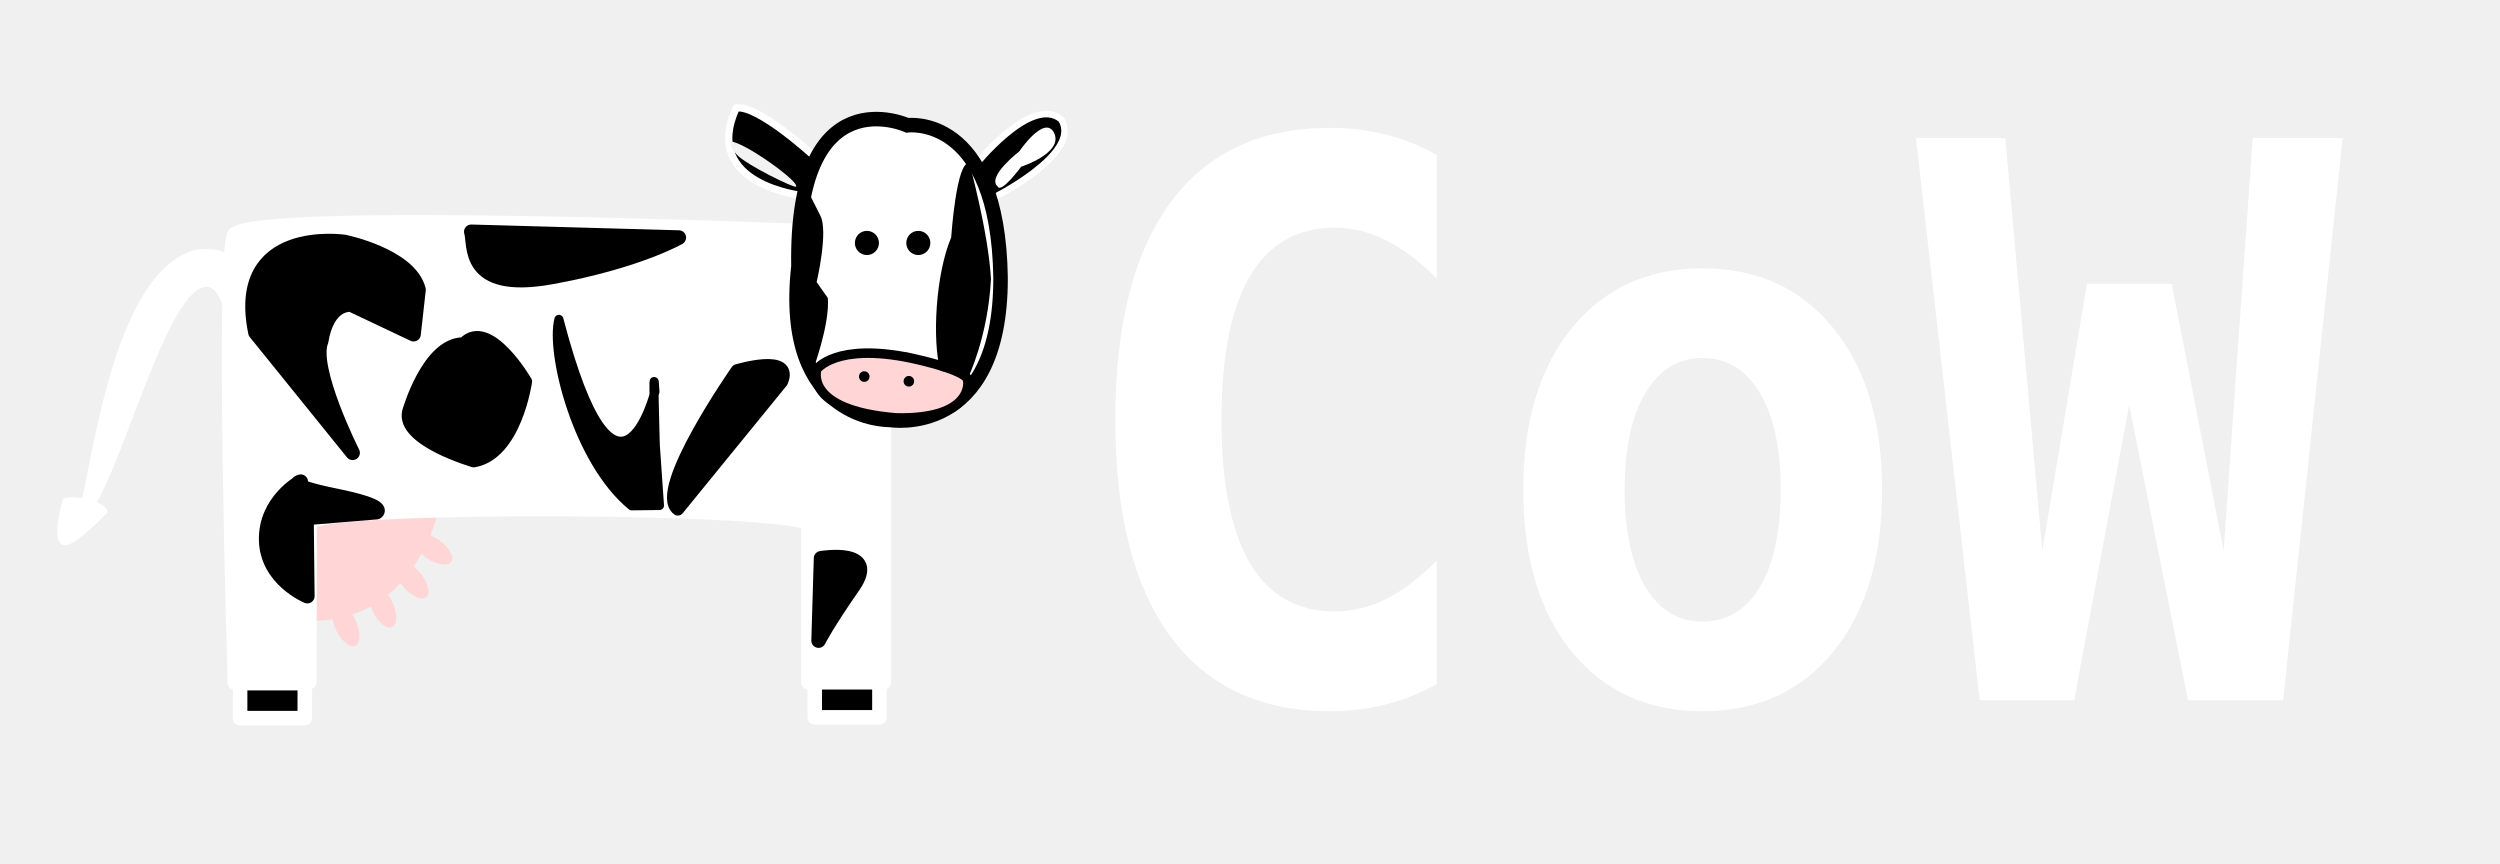
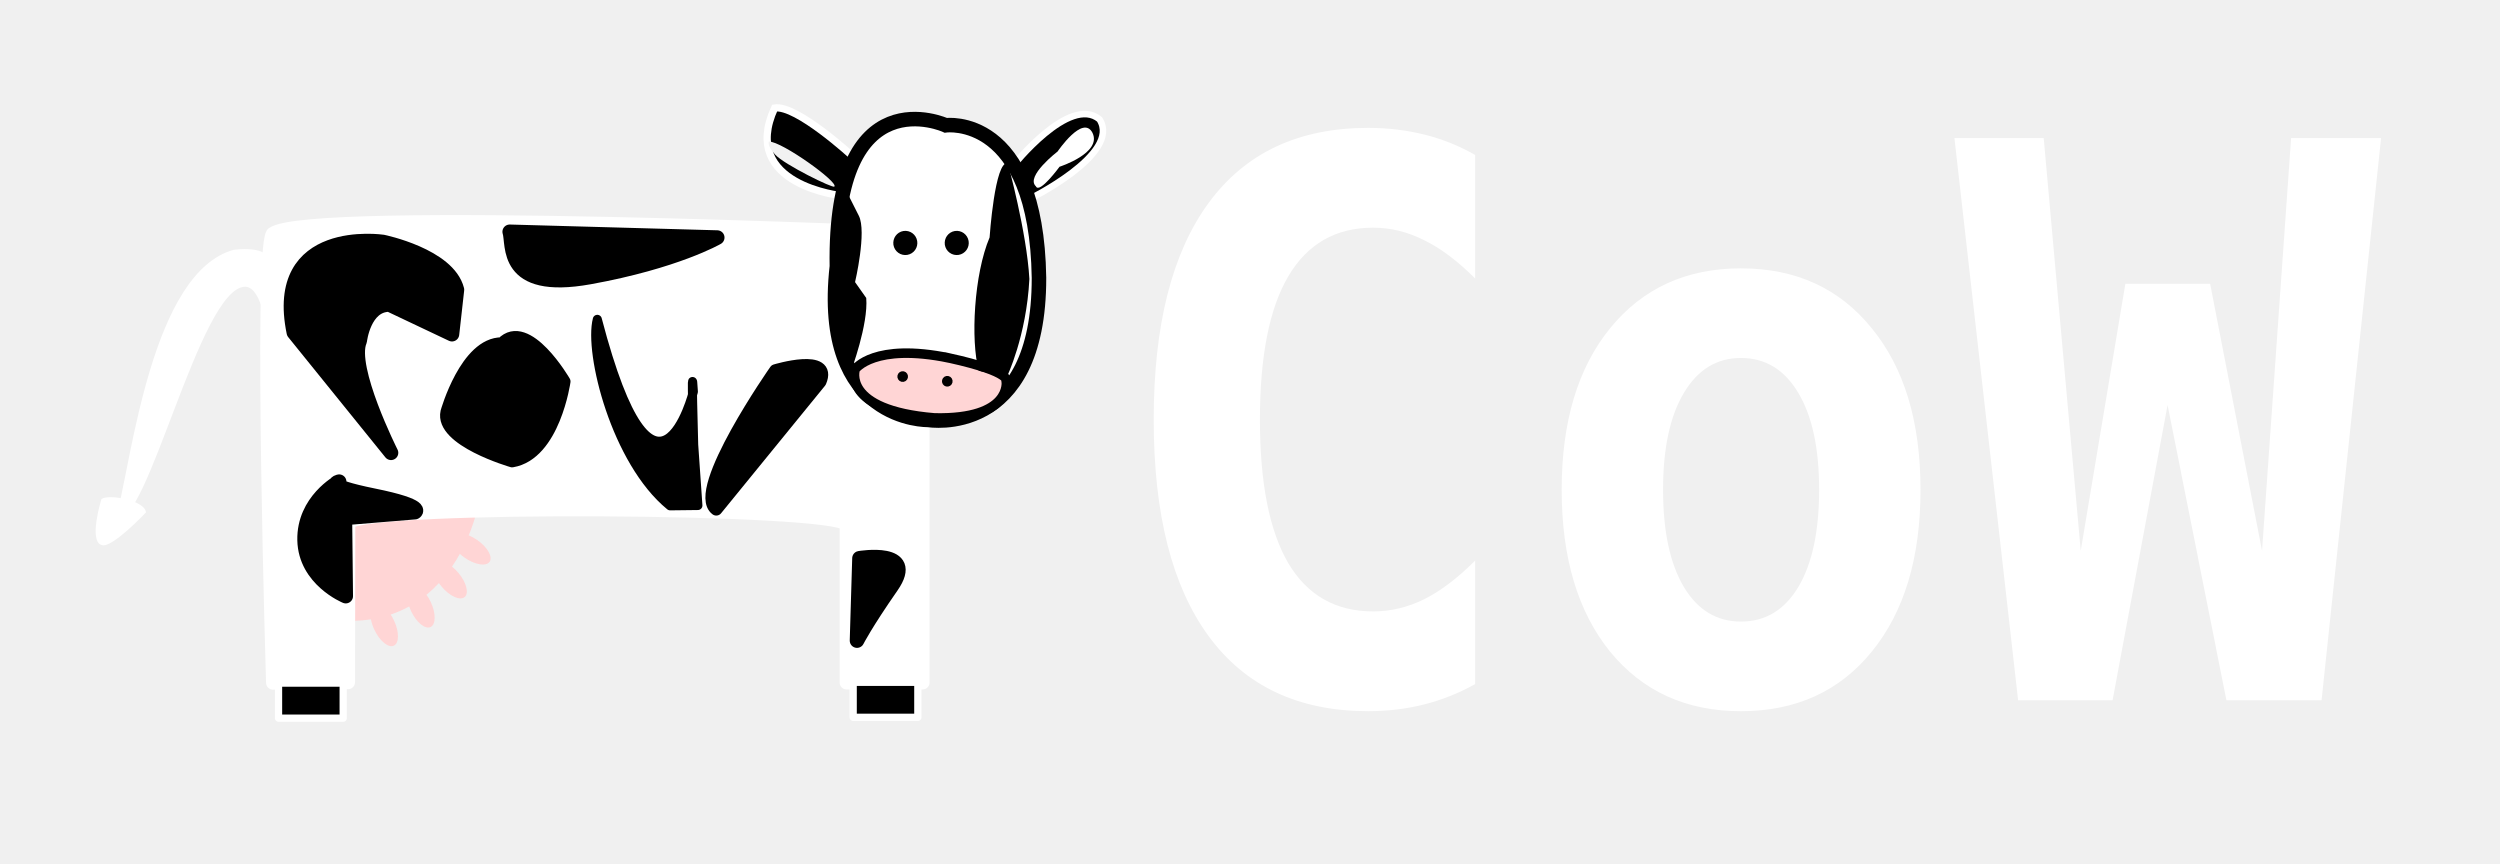
<svg xmlns="http://www.w3.org/2000/svg" width="137.747mm" height="47.564mm" viewBox="0 0 137.747 47.564" version="1.1" id="svg1">
  <defs id="defs1" />
  <g id="layer1">
-     <path id="path2" style="fill:#ffd5d5;stroke:none;stroke-width:0.6;stroke-linejoin:round;stroke-dasharray:none;stroke-opacity:1" d="m 16.412,27.616 -0.027,6.563 c 0.705,0.061 1.348,0.037 1.936,-0.054 a 1.25,0.598 64.722 0 0 0.19,0.575 1.25,0.598 64.722 0 0 1.074,0.875 1.25,0.598 64.722 0 0 0.007,-1.385 1.25,0.598 64.722 0 0 -0.185,-0.328 c 0.366,-0.123 0.706,-0.274 1.021,-0.447 a 1.25,0.598 64.722 0 0 0.105,0.258 1.25,0.598 64.722 0 0 1.074,0.875 1.25,0.598 64.722 0 0 0.007,-1.385 1.25,0.598 64.722 0 0 -0.231,-0.393 c 0.248,-0.203 0.475,-0.419 0.684,-0.644 a 1.25,0.598 49.722 0 0 0.155,0.203 1.25,0.598 49.722 0 0 1.264,0.567 1.25,0.598 49.722 0 0 -0.352,-1.339 1.25,0.598 49.722 0 0 -0.346,-0.337 c 0.16,-0.234 0.304,-0.47 0.433,-0.703 a 1.25,0.598 34.722 0 0 0.272,0.217 1.25,0.598 34.722 0 0 1.367,0.22 1.25,0.598 34.722 0 0 -0.686,-1.203 1.25,0.598 34.722 0 0 -0.464,-0.254 c 0.416,-1.009 0.547,-1.777 0.547,-1.777 z" />
-     <path style="fill:#ffffff;stroke:#ffffff;stroke-width:0.763;stroke-linejoin:round;stroke-dasharray:none;stroke-opacity:1" d="m 12.911,12.891 c 1.893,-1.483 35.808,0 35.808,0 v 24.715 h -4.191 V 28.889 C 43.938,27.89 18.213,27.736 17.079,28.78 l -0.015,8.81 -4.14,0.028 c 0,0 -0.714,-23.635 -0.014,-24.728 z" id="path6" />
-     <path style="fill:#ffffff;stroke:none;stroke-width:0.8;stroke-linejoin:round;stroke-dasharray:none;stroke-opacity:1" d="m 12.608,18.466 c 0,0 -0.236,-2.629 -1.208,-2.668 -2.517,0 -5.428,13.469 -7.109,12.73 0.861,-3.368 1.98,-13.541 6.476,-14.766 1.751,-0.195 1.9,0.44 1.9,0.44 z" id="path7" />
-     <rect style="fill:#000000;stroke:#ffffff;stroke-width:0.8;stroke-linejoin:round;stroke-dasharray:none;stroke-opacity:1" id="rect8" width="3.563" height="1.929" x="13.23" y="37.64" />
-     <rect style="fill:#000000;stroke:#ffffff;stroke-width:0.8;stroke-linejoin:round;stroke-dasharray:none;stroke-opacity:1" id="rect9" width="3.563" height="1.929" x="44.892" y="37.594" />
-     <path style="fill:#ffffff;stroke:none;stroke-width:0.8;stroke-linejoin:round;stroke-dasharray:none;stroke-opacity:1" d="M 5.924,28.234 C 5.894,27.584 3.886,27.2 3.473,27.496 c 0,0 -0.738,2.363 0.03,2.54 0.561,0.177 2.422,-1.802 2.422,-1.802 z" id="path25" />
-     <path style="fill:#000000;stroke:#000000;stroke-width:0.8;stroke-linecap:round;stroke-linejoin:round;stroke-dasharray:none" d="m 23.061,15.963 c -0.481,-1.893 -4.085,-2.632 -4.085,-2.632 0,0 -6.121,-0.913 -4.902,4.992 l 5.355,6.626 c 0,0 -2.366,-4.696 -1.725,-6.172 0,0 0.222,-1.997 1.634,-1.997 l 3.449,1.634 z" id="path27" />
-     <path style="fill:#000000;stroke:#000000;stroke-width:0.632;stroke-linecap:round;stroke-linejoin:round;stroke-dasharray:none" d="m 25.538,18.901 c 1.397,-1.451 3.464,2.117 3.464,2.117 0,0 -0.564,4.027 -2.902,4.417 0,0 -3.992,-1.147 -3.631,-2.741 0,0 1.069,-3.809 3.069,-3.793 z" id="path57" />
-     <path style="fill:#000000;stroke:#000000;stroke-width:0.5;stroke-linecap:round;stroke-linejoin:round;stroke-dasharray:none" d="m 30.795,17.596 c -0.481,1.861 1.028,7.835 4.012,10.274 l 1.529,-0.018 -0.232,-3.345 c 0,0 -0.147,-5.162 -0.017,-2.924 0,0 -2.084,8.273 -5.293,-3.987 z" id="path58" />
-     <path style="fill:#000000;stroke:#000000;stroke-width:0.681;stroke-linecap:round;stroke-linejoin:round;stroke-dasharray:none" d="m 37.349,28.067 c -1.388,-1.023 3.257,-7.657 3.257,-7.657 0,0 3.155,-0.956 2.474,0.624 z" id="path59" />
-     <path style="fill:#000000;stroke:#ffffff;stroke-width:0.359;stroke-dasharray:none;stroke-opacity:1" d="m 53.681,9.162 c 0,0 3.129,-3.958 4.783,-2.587 1.248,1.919 -3.976,4.452 -3.976,4.452 z" id="path60" />
-     <path style="fill:#000000;stroke:#ffffff;stroke-width:0.4;stroke-dasharray:none;stroke-opacity:1" d="m 44.282,10.785 c 0,0 -5.679,-0.568 -3.717,-4.834 1.204,-0.192 4.294,2.656 4.294,2.656 z" id="path61" />
-     <path style="fill:#ffffff;stroke:#000000;stroke-width:0.8;stroke-dasharray:none" d="m 49.994,6.904 c 0,0 -6.173,-2.827 -6,7.773 -0.964,8.607 5.032,8.46 5.032,8.46 0,0 6.121,1.039 6.104,-7.834 -0.136,-9.083 -5.136,-8.399 -5.136,-8.399 z" id="path62" />
-     <path style="fill:#ffd5d5;stroke:#000000;stroke-width:0.526;stroke-dasharray:none" d="m 50.191,19.728 c -4.153,-0.86 -5.185,0.612 -5.185,0.612 0,0 -0.776,2.267 4.37,2.687 4.268,0.093 3.952,-2.007 3.952,-2.007 0,0 0.421,-0.505 -3.137,-1.293 z" id="path75" />
-     <path style="fill:#000000;stroke:#000000;stroke-width:0.718;stroke-linejoin:round;stroke-dasharray:none" id="path76" d="m 47.466,13.435 a 0.304,0.307 0 0 1 0.251,-0.352 0.304,0.307 0 0 1 0.348,0.254 0.304,0.307 0 0 1 -0.251,0.353 0.304,0.307 0 0 1 -0.349,-0.254 l 0.3,-0.049 z" />
-     <path style="fill:#000000;stroke:#000000;stroke-width:0.718;stroke-linejoin:round;stroke-dasharray:none" id="path77" d="m 50.299,13.435 a 0.304,0.307 0 0 1 0.251,-0.352 0.304,0.307 0 0 1 0.348,0.254 0.304,0.307 0 0 1 -0.251,0.353 0.304,0.307 0 0 1 -0.349,-0.254 l 0.3,-0.049 z" />
-     <path style="fill:#000000;stroke:none;stroke-width:0.713;stroke-dasharray:none" d="m 53.411,8.994 c -0.716,-0.174 -1.002,4.088 -1.002,4.088 -0.859,2.029 -1.055,5.667 -0.596,7.348 l 1.548,0.336 c 0,0 1.079,-2.233 1.24,-5.394 -0.144,-2.583 -1.189,-6.378 -1.189,-6.378 z" id="path78" />
-     <path style="fill:#000000;stroke:none;stroke-width:1.023;stroke-dasharray:none" d="m 44.256,10.011 0.945,1.872 c 0.452,0.874 -0.205,3.661 -0.205,3.661 l 0.616,0.874 c 0.123,1.456 -0.836,4.02 -0.836,4.02 -0.945,-1.414 -0.521,-10.426 -0.521,-10.426 z" id="path79" />
-     <path style="fill:#f2f2f2;stroke:none;stroke-width:0.713;stroke-dasharray:none" d="m 40.25,7.8 c 0.699,-0.021 3.858,2.245 3.605,2.48 C 43.814,10.403 41.09,9.071 40.594,8.518 40.129,8.036 40.25,7.8 40.25,7.8 Z" id="path80" />
-     <path style="fill:#ffffff;stroke:none;stroke-width:0.8;stroke-dasharray:none" d="M 54.963,10.268 C 54.362,9.724 56.157,8.346 56.157,8.346 c 0,0 1.387,-2.052 1.919,-1.031 0.544,1.113 -1.814,1.873 -1.814,1.873 0,0 -1.107,1.513 -1.3,1.08 z" id="path81" />
-     <path style="fill:#000000;stroke:#000000;stroke-width:0.318;stroke-linejoin:round;stroke-dasharray:none" id="path82" d="m 47.488,20.77 a 0.134,0.136 0 0 1 0.111,-0.156 0.134,0.136 0 0 1 0.154,0.113 0.134,0.136 0 0 1 -0.111,0.156 0.134,0.136 0 0 1 -0.154,-0.112 l 0.133,-0.022 z" />
-     <path style="fill:#000000;stroke:#000000;stroke-width:0.318;stroke-linejoin:round;stroke-dasharray:none" id="path87" d="m 49.945,21.029 a 0.134,0.136 0 0 1 0.111,-0.156 0.134,0.136 0 0 1 0.154,0.113 0.134,0.136 0 0 1 -0.111,0.156 0.134,0.136 0 0 1 -0.154,-0.112 l 0.133,-0.022 z" />
-     <path style="fill:#000000;stroke:#000000;stroke-width:0.8;stroke-linecap:round;stroke-linejoin:round;stroke-dasharray:none" d="m 25.966,12.771 c 0.227,0.681 -0.363,3.358 4.402,2.496 4.765,-0.862 7.035,-2.178 7.035,-2.178 z" id="path88" />
-     <path style="fill:#000000;stroke:#000000;stroke-width:0.8;stroke-linecap:round;stroke-linejoin:round;stroke-dasharray:none" d="m 45.239,30.759 c 0,0 3.222,-0.545 1.77,1.543 -1.452,2.088 -1.906,2.995 -1.906,2.995 z" id="path96" />
-     <path style="fill:#000000;stroke:#000000;stroke-width:0.8;stroke-linecap:round;stroke-linejoin:round;stroke-dasharray:none" d="m 16.934,32.847 c 0,0 -2.224,-0.908 -2.269,-3.086 -0.045,-2.178 1.906,-3.222 1.906,-3.222 0,0 -0.998,0.182 1.906,0.772 2.905,0.59 2.269,0.908 2.269,0.908 l -3.858,0.318 z" id="path97" />
-     <path d="m 79.163,37.692 q -1.335,0.747 -2.803,1.12 -1.468,0.373 -3.089,0.373 -5.758,0 -8.789,-4.129 -3.031,-4.129 -3.031,-11.93 0,-7.822 3.031,-11.951 3.031,-4.129 8.789,-4.129 1.621,0 3.108,0.373 1.487,0.373 2.784,1.12 V 15.346 q -1.449,-1.452 -2.822,-2.116 -1.354,-0.685 -2.803,-0.685 -3.089,0 -4.671,2.677 -1.563,2.656 -1.563,7.905 0,5.229 1.563,7.905 1.582,2.656 4.671,2.656 1.449,0 2.803,-0.664 1.373,-0.685 2.822,-2.137 z M 93.806,19.724 q -2.002,0 -3.146,1.93 -1.144,1.909 -1.144,5.332 0,3.423 1.144,5.353 1.144,1.909 3.146,1.909 2.021,0 3.165,-1.909 1.144,-1.93 1.144,-5.353 0,-3.423 -1.144,-5.332 -1.144,-1.93 -3.165,-1.93 z m -9.876,7.262 q 0,-5.623 2.669,-8.901 2.688,-3.299 7.207,-3.299 4.538,0 7.207,3.299 2.688,3.278 2.688,8.901 0,5.623 -2.688,8.922 -2.669,3.278 -7.207,3.278 -4.519,0 -7.207,-3.278 -2.669,-3.299 -2.669,-8.922 z M 105.57,7.607 h 4.919 l 2.04,22.74 2.459,-14.71 h 4.671 l 2.86,14.71 1.602,-22.74 h 4.957 l -3.279,30.977 h -5.243 l -3.241,-16.267 -3.031,16.267 h -5.205 z" id="text97" style="font-weight:bold;font-size:41.964px;font-family:Menlo;-inkscape-font-specification:'Menlo Bold';stroke:none;stroke-width:1.031;stroke-linecap:round;stroke-linejoin:round;fill:#ffffff" aria-label="CoW" />
+     <g id="g2" transform="translate(2.116667)">
+       <g id="g1">
+         <path id="path2" style="fill:#ffd5d5;stroke:none;stroke-width:0.6;stroke-linejoin:round;stroke-dasharray:none;stroke-opacity:1" d="m 16.412,27.616 -0.027,6.563 c 0.705,0.061 1.348,0.037 1.936,-0.054 a 1.25,0.598 64.722 0 0 0.19,0.575 1.25,0.598 64.722 0 0 1.074,0.875 1.25,0.598 64.722 0 0 0.007,-1.385 1.25,0.598 64.722 0 0 -0.185,-0.328 c 0.366,-0.123 0.706,-0.274 1.021,-0.447 a 1.25,0.598 64.722 0 0 0.105,0.258 1.25,0.598 64.722 0 0 1.074,0.875 1.25,0.598 64.722 0 0 0.007,-1.385 1.25,0.598 64.722 0 0 -0.231,-0.393 c 0.248,-0.203 0.475,-0.419 0.684,-0.644 a 1.25,0.598 49.722 0 0 0.155,0.203 1.25,0.598 49.722 0 0 1.264,0.567 1.25,0.598 49.722 0 0 -0.352,-1.339 1.25,0.598 49.722 0 0 -0.346,-0.337 c 0.16,-0.234 0.304,-0.47 0.433,-0.703 a 1.25,0.598 34.722 0 0 0.272,0.217 1.25,0.598 34.722 0 0 1.367,0.22 1.25,0.598 34.722 0 0 -0.686,-1.203 1.25,0.598 34.722 0 0 -0.464,-0.254 c 0.416,-1.009 0.547,-1.777 0.547,-1.777 z" />
+         <path style="fill:#ffffff;stroke:#ffffff;stroke-width:0.763;stroke-linejoin:round;stroke-dasharray:none;stroke-opacity:1" d="m 12.911,12.891 c 1.893,-1.483 35.808,0 35.808,0 v 24.715 h -4.191 V 28.889 C 43.938,27.89 18.213,27.736 17.079,28.78 l -0.015,8.81 -4.14,0.028 c 0,0 -0.714,-23.635 -0.014,-24.728 z" id="path6" />
+         <path style="fill:#ffffff;stroke:none;stroke-width:0.8;stroke-linejoin:round;stroke-dasharray:none;stroke-opacity:1" d="m 12.608,18.466 c 0,0 -0.236,-2.629 -1.208,-2.668 -2.517,0 -5.428,13.469 -7.109,12.73 0.861,-3.368 1.98,-13.541 6.476,-14.766 1.751,-0.195 1.9,0.44 1.9,0.44 z" id="path7" />
+         <rect style="fill:#000000;stroke:#ffffff;stroke-width:0.4;stroke-linejoin:round;stroke-dasharray:none;stroke-opacity:1" id="rect8" width="3.563" height="1.929" x="13.23" y="37.64" />
+         <rect style="fill:#000000;stroke:#ffffff;stroke-width:0.4;stroke-linejoin:round;stroke-dasharray:none;stroke-opacity:1" id="rect9" width="3.563" height="1.929" x="44.892" y="37.594" />
+         <path style="fill:#ffffff;stroke:none;stroke-width:0.8;stroke-linejoin:round;stroke-dasharray:none;stroke-opacity:1" d="M 5.924,28.234 C 5.894,27.584 3.886,27.2 3.473,27.496 c 0,0 -0.738,2.363 0.03,2.54 0.561,0.177 2.422,-1.802 2.422,-1.802 z" id="path25" />
+         <path style="fill:#000000;stroke:#000000;stroke-width:0.8;stroke-linecap:round;stroke-linejoin:round;stroke-dasharray:none" d="m 23.061,15.963 c -0.481,-1.893 -4.085,-2.632 -4.085,-2.632 0,0 -6.121,-0.913 -4.902,4.992 l 5.355,6.626 c 0,0 -2.366,-4.696 -1.725,-6.172 0,0 0.222,-1.997 1.634,-1.997 l 3.449,1.634 z" id="path27" />
+         <path style="fill:#000000;stroke:#000000;stroke-width:0.632;stroke-linecap:round;stroke-linejoin:round;stroke-dasharray:none" d="m 25.538,18.901 c 1.397,-1.451 3.464,2.117 3.464,2.117 0,0 -0.564,4.027 -2.902,4.417 0,0 -3.992,-1.147 -3.631,-2.741 0,0 1.069,-3.809 3.069,-3.793 z" id="path57" />
+         <path style="fill:#000000;stroke:#000000;stroke-width:0.5;stroke-linecap:round;stroke-linejoin:round;stroke-dasharray:none" d="m 30.795,17.596 c -0.481,1.861 1.028,7.835 4.012,10.274 l 1.529,-0.018 -0.232,-3.345 c 0,0 -0.147,-5.162 -0.017,-2.924 0,0 -2.084,8.273 -5.293,-3.987 z" id="path58" />
+         <path style="fill:#000000;stroke:#000000;stroke-width:0.681;stroke-linecap:round;stroke-linejoin:round;stroke-dasharray:none" d="m 37.349,28.067 c -1.388,-1.023 3.257,-7.657 3.257,-7.657 0,0 3.155,-0.956 2.474,0.624 z" id="path59" />
+         <path style="fill:#000000;stroke:#ffffff;stroke-width:0.359;stroke-dasharray:none;stroke-opacity:1" d="m 53.681,9.162 c 0,0 3.129,-3.958 4.783,-2.587 1.248,1.919 -3.976,4.452 -3.976,4.452 z" id="path60" />
+         <path style="fill:#000000;stroke:#ffffff;stroke-width:0.4;stroke-dasharray:none;stroke-opacity:1" d="m 44.282,10.785 c 0,0 -5.679,-0.568 -3.717,-4.834 1.204,-0.192 4.294,2.656 4.294,2.656 z" id="path61" />
+         <path style="fill:#ffffff;stroke:#000000;stroke-width:0.8;stroke-dasharray:none" d="m 49.994,6.904 c 0,0 -6.173,-2.827 -6,7.773 -0.964,8.607 5.032,8.46 5.032,8.46 0,0 6.121,1.039 6.104,-7.834 -0.136,-9.083 -5.136,-8.399 -5.136,-8.399 z" id="path62" />
+         <path style="fill:#ffd5d5;stroke:#000000;stroke-width:0.526;stroke-dasharray:none" d="m 50.191,19.728 c -4.153,-0.86 -5.185,0.612 -5.185,0.612 0,0 -0.776,2.267 4.37,2.687 4.268,0.093 3.952,-2.007 3.952,-2.007 0,0 0.421,-0.505 -3.137,-1.293 z" id="path75" />
+         <path style="fill:#000000;stroke:#000000;stroke-width:0.718;stroke-linejoin:round;stroke-dasharray:none" id="path76" d="m 47.466,13.435 a 0.304,0.307 0 0 1 0.251,-0.352 0.304,0.307 0 0 1 0.348,0.254 0.304,0.307 0 0 1 -0.251,0.353 0.304,0.307 0 0 1 -0.349,-0.254 l 0.3,-0.049 z" />
+         <path style="fill:#000000;stroke:#000000;stroke-width:0.718;stroke-linejoin:round;stroke-dasharray:none" id="path77" d="m 50.299,13.435 a 0.304,0.307 0 0 1 0.251,-0.352 0.304,0.307 0 0 1 0.348,0.254 0.304,0.307 0 0 1 -0.251,0.353 0.304,0.307 0 0 1 -0.349,-0.254 l 0.3,-0.049 z" />
+         <path style="fill:#000000;stroke:none;stroke-width:0.713;stroke-dasharray:none" d="m 53.411,8.994 c -0.716,-0.174 -1.002,4.088 -1.002,4.088 -0.859,2.029 -1.055,5.667 -0.596,7.348 l 1.548,0.336 c 0,0 1.079,-2.233 1.24,-5.394 -0.144,-2.583 -1.189,-6.378 -1.189,-6.378 z" id="path78" />
+         <path style="fill:#000000;stroke:none;stroke-width:1.023;stroke-dasharray:none" d="m 44.256,10.011 0.945,1.872 c 0.452,0.874 -0.205,3.661 -0.205,3.661 l 0.616,0.874 c 0.123,1.456 -0.836,4.02 -0.836,4.02 -0.945,-1.414 -0.521,-10.426 -0.521,-10.426 z" id="path79" />
+         <path style="fill:#f2f2f2;stroke:none;stroke-width:0.713;stroke-dasharray:none" d="m 40.25,7.8 c 0.699,-0.021 3.858,2.245 3.605,2.48 C 43.814,10.403 41.09,9.071 40.594,8.518 40.129,8.036 40.25,7.8 40.25,7.8 Z" id="path80" />
+         <path style="fill:#ffffff;stroke:none;stroke-width:0.8;stroke-dasharray:none" d="M 54.963,10.268 C 54.362,9.724 56.157,8.346 56.157,8.346 c 0,0 1.387,-2.052 1.919,-1.031 0.544,1.113 -1.814,1.873 -1.814,1.873 0,0 -1.107,1.513 -1.3,1.08 z" id="path81" />
+         <path style="fill:#000000;stroke:#000000;stroke-width:0.318;stroke-linejoin:round;stroke-dasharray:none" id="path82" d="m 47.488,20.77 a 0.134,0.136 0 0 1 0.111,-0.156 0.134,0.136 0 0 1 0.154,0.113 0.134,0.136 0 0 1 -0.111,0.156 0.134,0.136 0 0 1 -0.154,-0.112 l 0.133,-0.022 z" />
+         <path style="fill:#000000;stroke:#000000;stroke-width:0.318;stroke-linejoin:round;stroke-dasharray:none" id="path87" d="m 49.945,21.029 a 0.134,0.136 0 0 1 0.111,-0.156 0.134,0.136 0 0 1 0.154,0.113 0.134,0.136 0 0 1 -0.111,0.156 0.134,0.136 0 0 1 -0.154,-0.112 l 0.133,-0.022 z" />
+         <path style="fill:#000000;stroke:#000000;stroke-width:0.8;stroke-linecap:round;stroke-linejoin:round;stroke-dasharray:none" d="m 25.966,12.771 c 0.227,0.681 -0.363,3.358 4.402,2.496 4.765,-0.862 7.035,-2.178 7.035,-2.178 z" id="path88" />
+         <path style="fill:#000000;stroke:#000000;stroke-width:0.8;stroke-linecap:round;stroke-linejoin:round;stroke-dasharray:none" d="m 45.239,30.759 c 0,0 3.222,-0.545 1.77,1.543 -1.452,2.088 -1.906,2.995 -1.906,2.995 z" id="path96" />
+         <path style="fill:#000000;stroke:#000000;stroke-width:0.8;stroke-linecap:round;stroke-linejoin:round;stroke-dasharray:none" d="m 16.934,32.847 c 0,0 -2.224,-0.908 -2.269,-3.086 -0.045,-2.178 1.906,-3.222 1.906,-3.222 0,0 -0.998,0.182 1.906,0.772 2.905,0.59 2.269,0.908 2.269,0.908 l -3.858,0.318 z" id="path97" />
+       </g>
+       <path d="m 79.163,37.692 q -1.335,0.747 -2.803,1.12 -1.468,0.373 -3.089,0.373 -5.758,0 -8.789,-4.129 -3.031,-4.129 -3.031,-11.93 0,-7.822 3.031,-11.951 3.031,-4.129 8.789,-4.129 1.621,0 3.108,0.373 1.487,0.373 2.784,1.12 V 15.346 q -1.449,-1.452 -2.822,-2.116 -1.354,-0.685 -2.803,-0.685 -3.089,0 -4.671,2.677 -1.563,2.656 -1.563,7.905 0,5.229 1.563,7.905 1.582,2.656 4.671,2.656 1.449,0 2.803,-0.664 1.373,-0.685 2.822,-2.137 z M 93.806,19.724 q -2.002,0 -3.146,1.93 -1.144,1.909 -1.144,5.332 0,3.423 1.144,5.353 1.144,1.909 3.146,1.909 2.021,0 3.165,-1.909 1.144,-1.93 1.144,-5.353 0,-3.423 -1.144,-5.332 -1.144,-1.93 -3.165,-1.93 z m -9.876,7.262 q 0,-5.623 2.669,-8.901 2.688,-3.299 7.207,-3.299 4.538,0 7.207,3.299 2.688,3.278 2.688,8.901 0,5.623 -2.688,8.922 -2.669,3.278 -7.207,3.278 -4.519,0 -7.207,-3.278 -2.669,-3.299 -2.669,-8.922 z M 105.57,7.607 h 4.919 l 2.04,22.74 2.459,-14.71 h 4.671 l 2.86,14.71 1.602,-22.74 h 4.957 l -3.279,30.977 h -5.243 l -3.241,-16.267 -3.031,16.267 h -5.205 z" id="text97" style="font-weight:bold;font-size:41.964px;font-family:Menlo;-inkscape-font-specification:'Menlo Bold';fill:#ffffff;stroke:none;stroke-width:1.031;stroke-linecap:round;stroke-linejoin:round" aria-label="CoW" />
+     </g>
  </g>
</svg>
